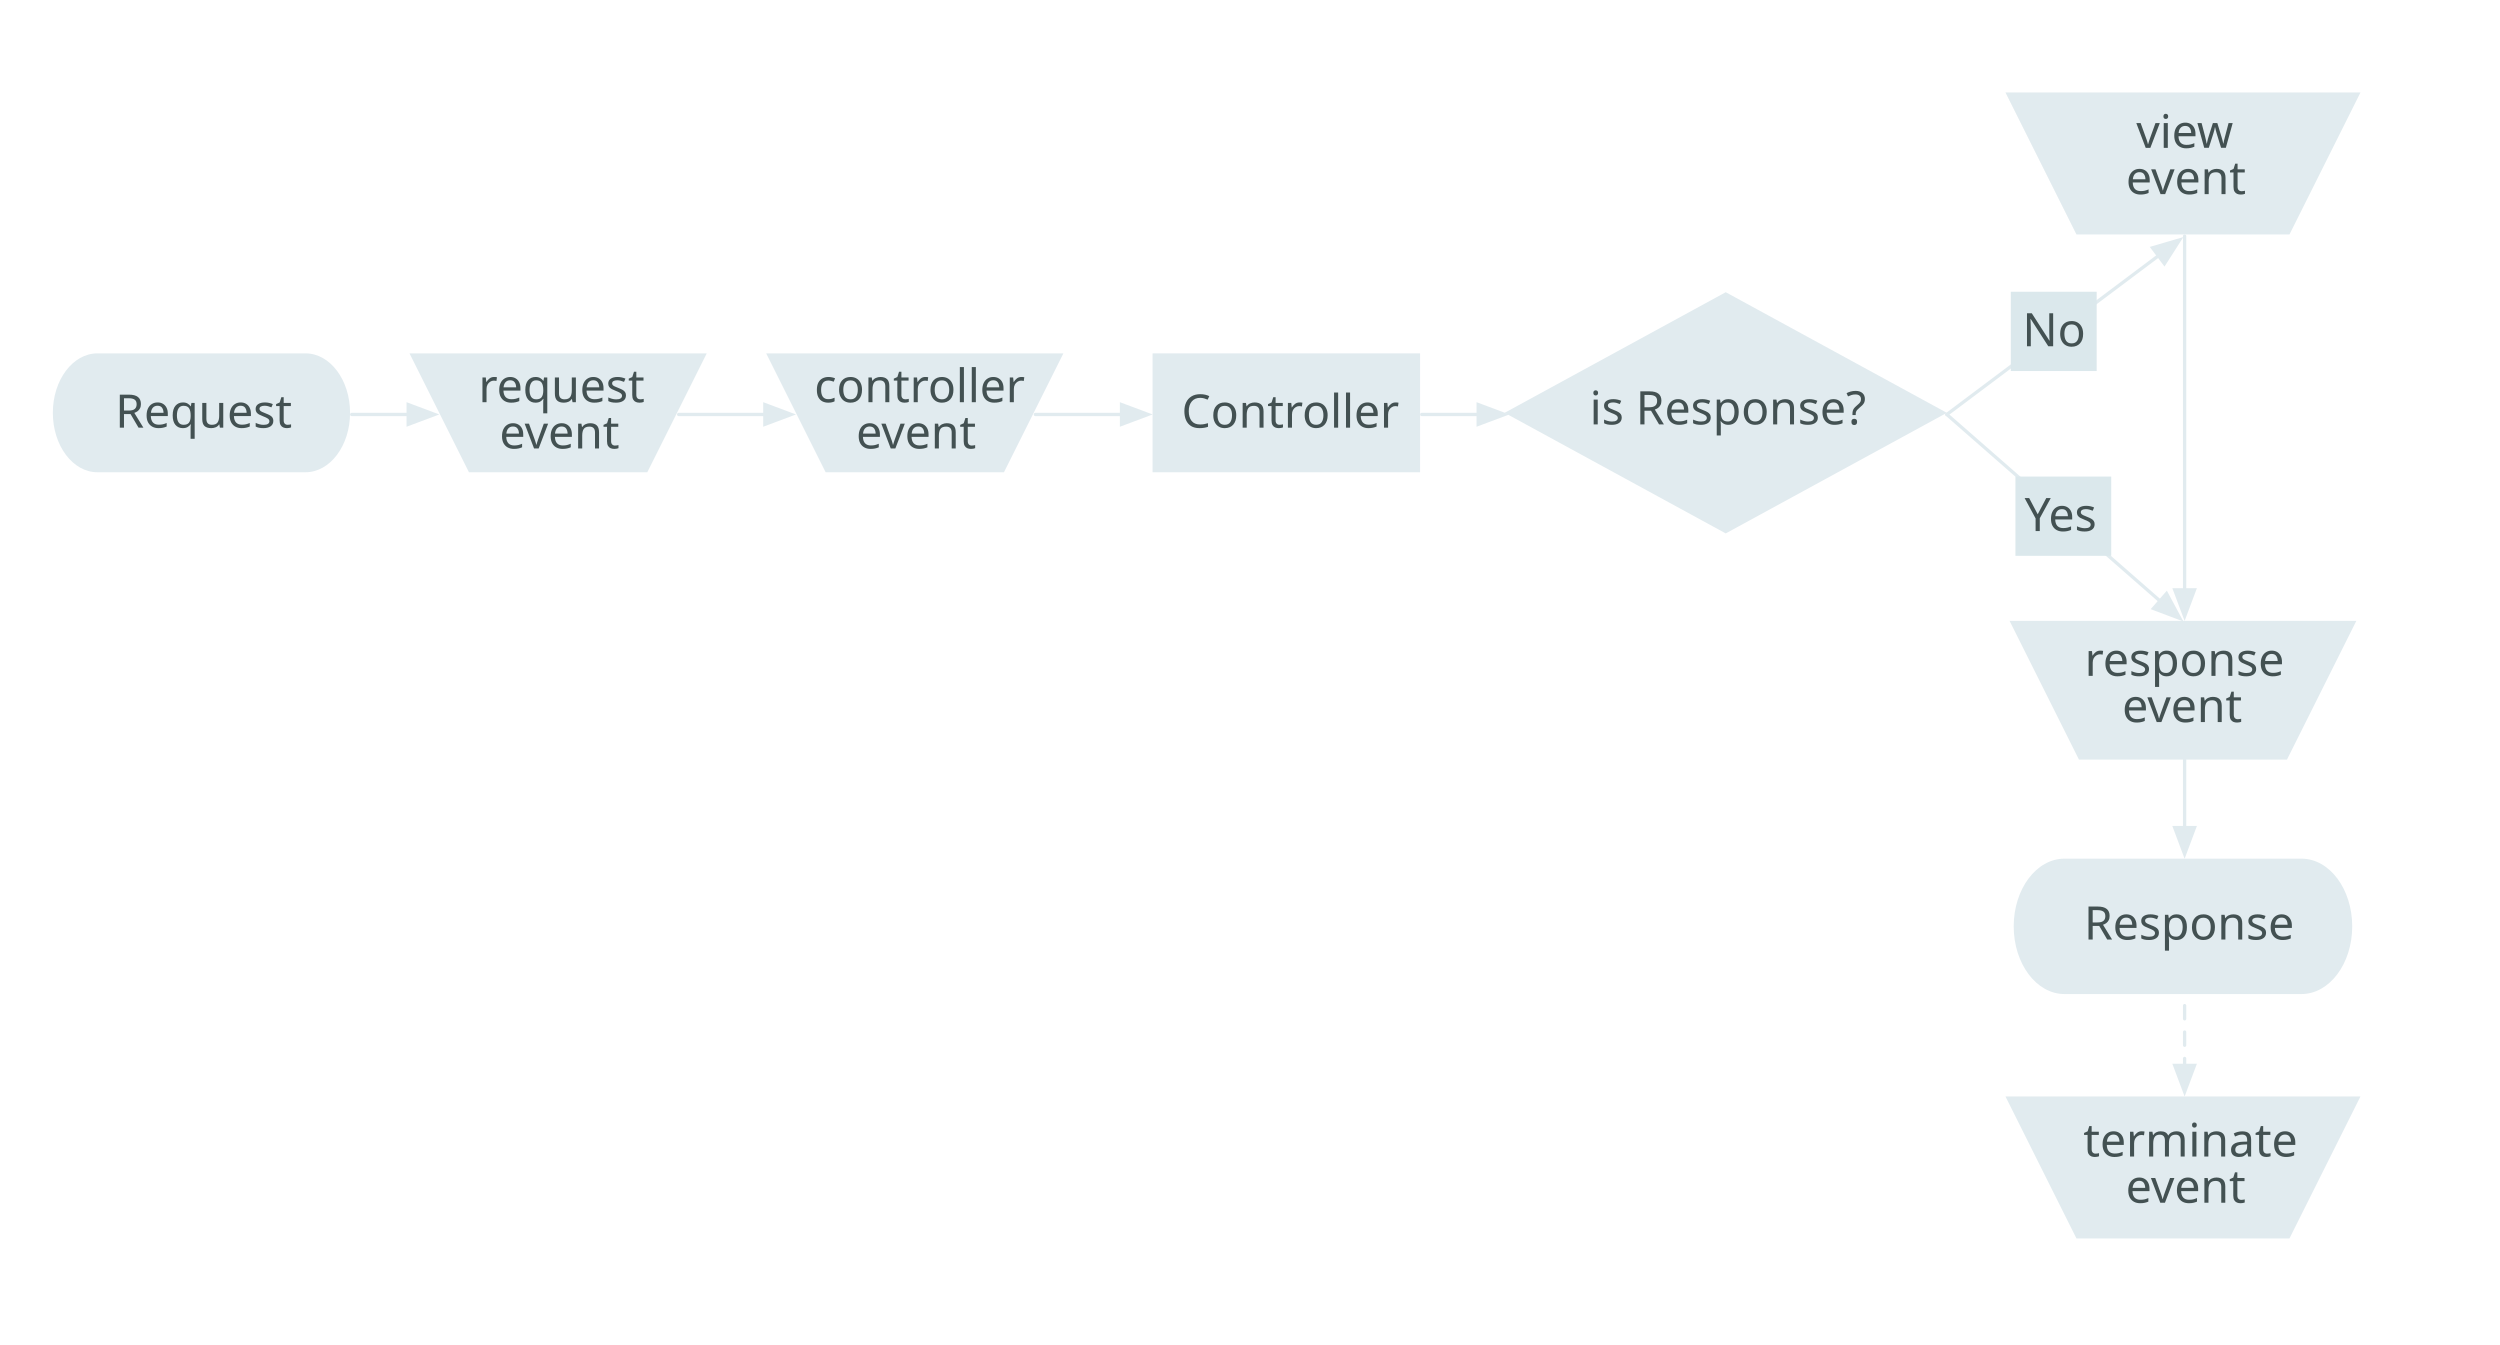
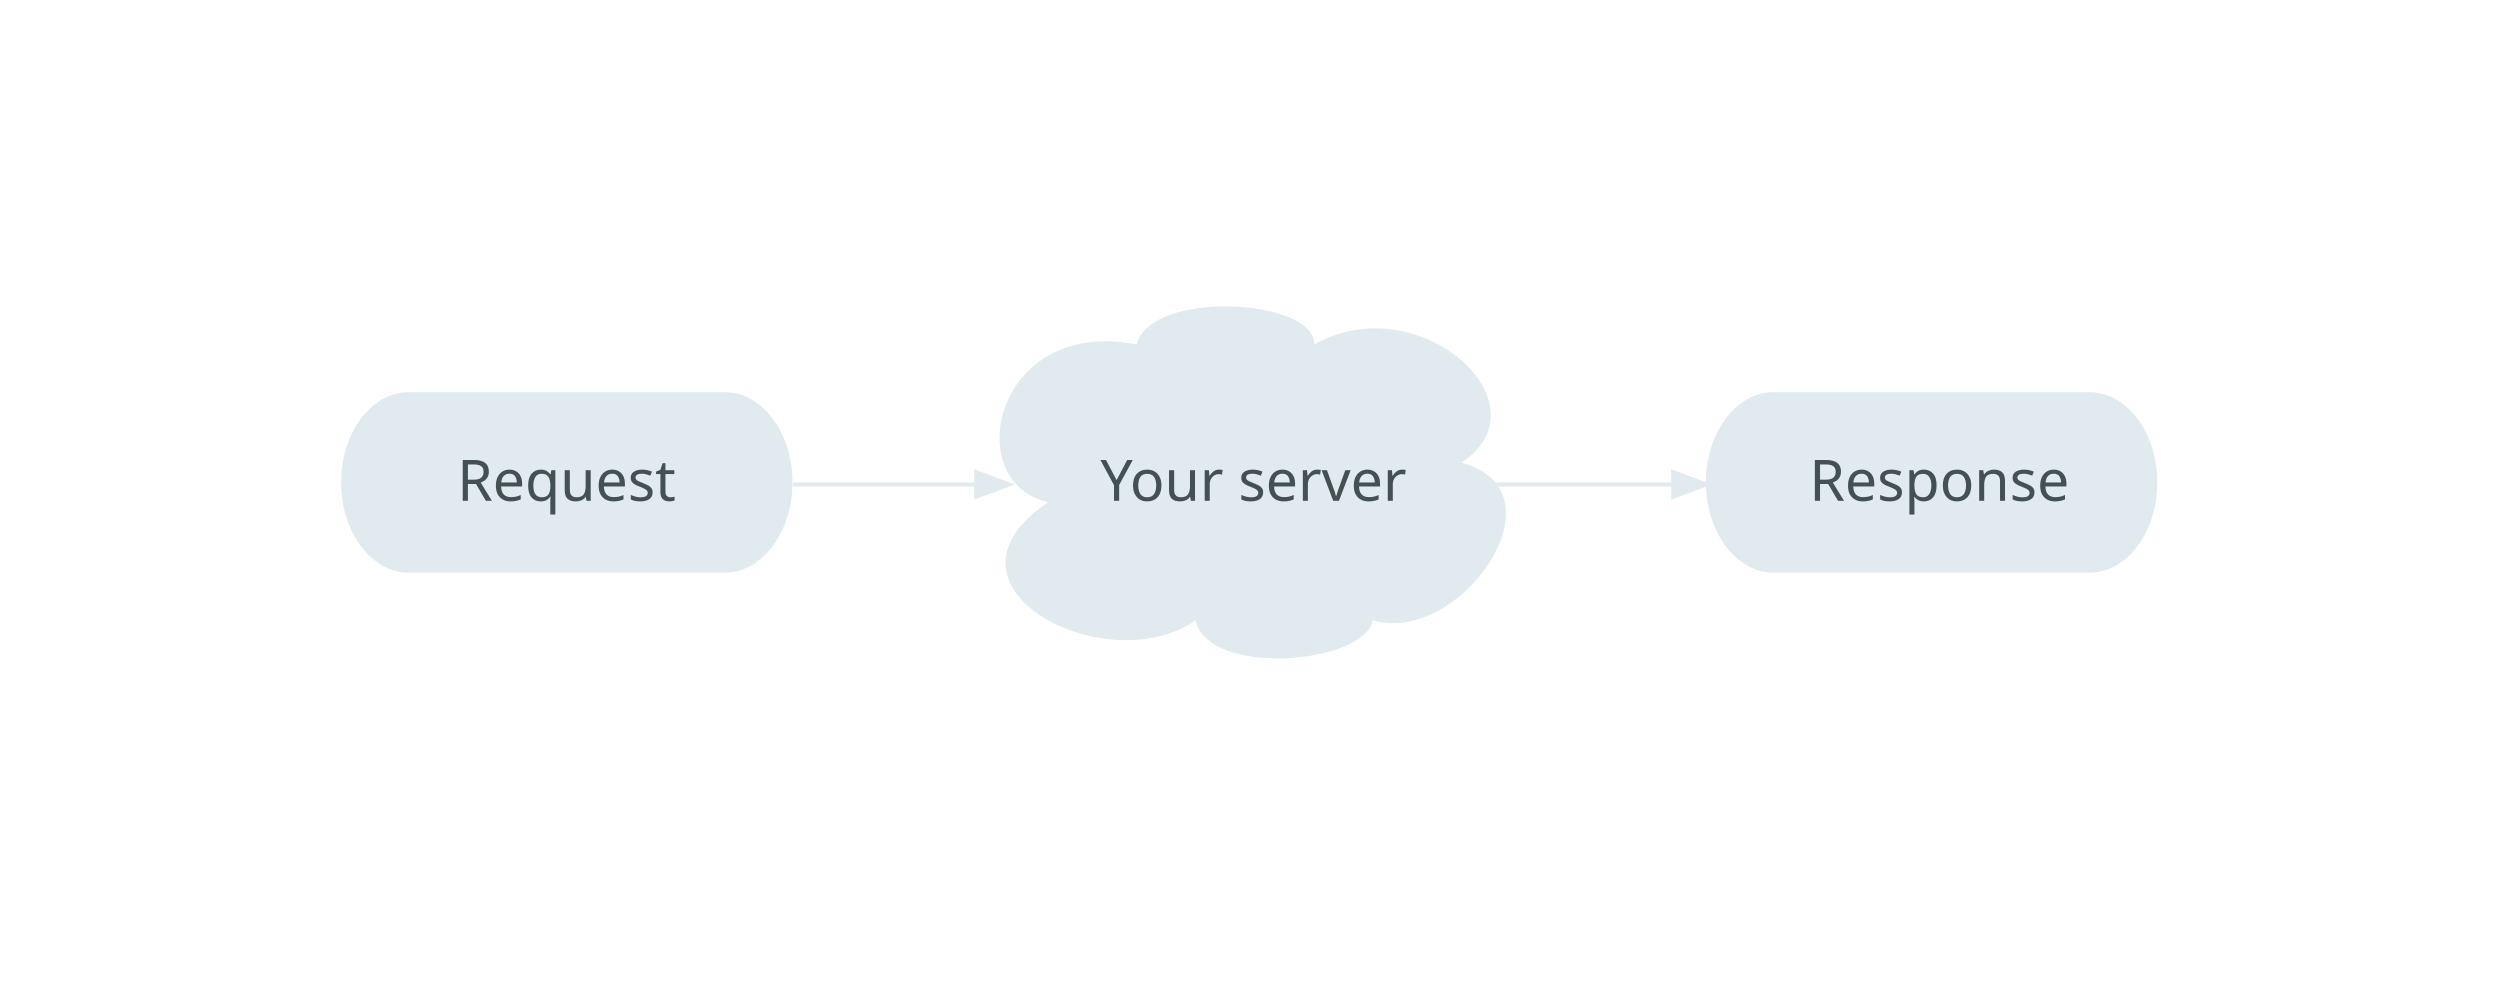
- <svg xmlns="http://www.w3.org/2000/svg" version="1.1" id="Layer_1" x="0px" y="0px" width="757px" height="407px" viewBox="0 0 757 407" enable-background="new 0 0 757 407" xml:space="preserve">
-   <path fill="#E1EBEF" d="M29.5,107h63c7.452,0,13.5,8.064,13.5,18s-6.048,18-13.5,18h-63c-7.452,0-13.5-8.064-13.5-18  S22.048,107,29.5,107" />
-   <text transform="matrix(1 0 0 1 34.9185 129.5)" fill="#435152" font-family="'ProximaNova-Bold'" font-size="14">Request</text>
-   <path fill="#E1EBEF" d="M625.125,260h71.75c8.487,0,15.375,9.185,15.375,20.5s-6.888,20.5-15.375,20.5h-71.75  c-8.487,0-15.375-9.185-15.375-20.5S616.638,260,625.125,260" />
-   <text transform="matrix(1 0 0 1 631.041 284.5)" fill="#435152" font-family="'ProximaNova-Bold'" font-size="14">Response</text>
-   <path fill="#E1EBEF" d="M349,107h81v36h-81V107z M349,107" />
-   <text transform="matrix(1 0 0 1 357.7695 129.5)" fill="#435152" font-family="'ProximaNova-Bold'" font-size="14">Controller</text>
-   <path fill="#E1EBEF" d="M124,107h90l-18,36h-54L124,107z M124,107" />
-   <text transform="matrix(1 0 0 1 144.8994 121.7891)">
-     <tspan x="0" y="0" fill="#435152" font-family="'ProximaNova-Bold'" font-size="14">request</tspan>
-     <tspan x="6.349" y="14" fill="#435152" font-family="'ProximaNova-Bold'" font-size="14">event</tspan>
-   </text>
-   <path fill="#E1EBEF" d="M232,107h90l-18,36h-54L232,107z M232,107" />
-   <text transform="matrix(1 0 0 1 246.5854 121.7891)">
-     <tspan x="0" y="0" fill="#435152" font-family="'ProximaNova-Bold'" font-size="14">controller</tspan>
-     <tspan x="12.663" y="14" fill="#435152" font-family="'ProximaNova-Bold'" font-size="14">event</tspan>
-   </text>
-   <path fill="#E1EBEF" d="M607.25,28h107.5l-21.5,43h-64.5L607.25,28z M607.25,28" />
-   <text transform="matrix(1 0 0 1 646.877 44.7734)">
-     <tspan x="0" y="0" fill="#435152" font-family="'ProximaNova-Bold'" font-size="14">view</tspan>
-     <tspan x="-3.129" y="14" fill="#435152" font-family="'ProximaNova-Bold'" font-size="14">event</tspan>
-   </text>
-   <path fill="#E1EBEF" d="M608.5,188h105l-21,42h-63L608.5,188z M608.5,188" />
-   <text transform="matrix(1 0 0 1 631.251 204.6504)">
-     <tspan x="0" y="0" fill="#435152" font-family="'ProximaNova-Bold'" font-size="14">response</tspan>
-     <tspan x="11.347" y="14" fill="#435152" font-family="'ProximaNova-Bold'" font-size="14">event</tspan>
-   </text>
-   <path fill="#E1EBEF" d="M607.25,332h107.5l-21.5,43h-64.5L607.25,332z M607.25,332" />
-   <text transform="matrix(1 0 0 1 630.8359 350.1953)">
-     <tspan x="0" y="0" fill="#435152" font-family="'ProximaNova-Bold'" font-size="14">terminate</tspan>
-     <tspan x="12.838" y="14" fill="#435152" font-family="'ProximaNova-Bold'" font-size="14">event</tspan>
-   </text>
-   <path fill="#E1EBEF" d="M522.55,88.481L589.5,125l-66.95,36.518L455.6,125L522.55,88.481z M522.55,88.481" />
-   <text transform="matrix(1 0 0 1 481.3691 128.5)" fill="#435152" font-family="'ProximaNova-Bold'" font-size="14">is Response?</text>
-   <line fill="none" stroke="#E1EBEF" stroke-linecap="round" stroke-linejoin="round" stroke-miterlimit="10" x1="106.5" y1="125.5" x2="123.6" y2="125.5" />
-   <path fill="#E1EBEF" d="M131.6,125.5l-8-3v6L131.6,125.5z M131.6,125.5" />
-   <path fill="none" stroke="#E1EBEF" stroke-miterlimit="10" d="M131.6,125.5l-8-3v6L131.6,125.5z M131.6,125.5" />
-   <line fill="none" stroke="#E1EBEF" stroke-linecap="round" stroke-linejoin="round" stroke-miterlimit="10" x1="205.5" y1="125.5" x2="231.6" y2="125.5" />
-   <path fill="#E1EBEF" d="M239.6,125.5l-8-3v6L239.6,125.5z M239.6,125.5" />
-   <path fill="none" stroke="#E1EBEF" stroke-miterlimit="10" d="M239.6,125.5l-8-3v6L239.6,125.5z M239.6,125.5" />
-   <line fill="none" stroke="#E1EBEF" stroke-linecap="round" stroke-linejoin="round" stroke-miterlimit="10" x1="430.5" y1="125.5" x2="447.6" y2="125.5" />
-   <path fill="#E1EBEF" d="M455.6,125.5l-8-3v6L455.6,125.5z M455.6,125.5" />
-   <path fill="none" stroke="#E1EBEF" stroke-miterlimit="10" d="M455.6,125.5l-8-3v6L455.6,125.5z M455.6,125.5" />
-   <line fill="none" stroke="#E1EBEF" stroke-linecap="round" stroke-linejoin="round" stroke-miterlimit="10" x1="589.5" y1="125.5" x2="653.58" y2="77.44" />
-   <path fill="#E1EBEF" d="M659.98,72.64l-8.2,2.4l3.6,4.8L659.98,72.64z M659.98,72.64" />
-   <path fill="none" stroke="#E1EBEF" stroke-miterlimit="10" d="M659.98,72.64l-8.2,2.4l3.6,4.8L659.98,72.64z M659.98,72.64" />
-   <line fill="none" stroke="#E1EBEF" stroke-linecap="round" stroke-linejoin="round" stroke-miterlimit="10" x1="589.5" y1="125.5" x2="654.05" y2="181.981" />
-   <path fill="#E1EBEF" d="M660.07,187.249l-4.045-7.526l-3.951,4.515L660.07,187.249z M660.07,187.249" />
-   <path fill="none" stroke="#E1EBEF" stroke-miterlimit="10" d="M660.07,187.249l-4.045-7.526l-3.951,4.515L660.07,187.249z   M660.07,187.249" />
-   <line fill="none" stroke="#E1EBEF" stroke-linecap="round" stroke-linejoin="round" stroke-miterlimit="10" x1="661.5" y1="71.5" x2="661.5" y2="178.6" />
-   <path fill="#E1EBEF" d="M661.5,186.6l3-8h-6L661.5,186.6z M661.5,186.6" />
-   <path fill="none" stroke="#E1EBEF" stroke-miterlimit="10" d="M661.5,186.6l3-8h-6L661.5,186.6z M661.5,186.6" />
-   <line fill="none" stroke="#E1EBEF" stroke-linecap="round" stroke-linejoin="round" stroke-miterlimit="10" x1="661.5" y1="224.5" x2="661.5" y2="250.6" />
-   <path fill="#E1EBEF" d="M661.5,258.6l3-8h-6L661.5,258.6z M661.5,258.6" />
-   <path fill="none" stroke="#E1EBEF" stroke-miterlimit="10" d="M661.5,258.6l3-8h-6L661.5,258.6z M661.5,258.6" />
-   <line fill="none" stroke="#E1EBEF" stroke-linecap="round" stroke-linejoin="round" stroke-miterlimit="10" x1="313.5" y1="125.5" x2="339.6" y2="125.5" />
-   <path fill="#E1EBEF" d="M347.6,125.5l-8-3v6L347.6,125.5z M347.6,125.5" />
-   <path fill="none" stroke="#E1EBEF" stroke-miterlimit="10" d="M347.6,125.5l-8-3v6L347.6,125.5z M347.6,125.5" />
-   <path fill="#DBE8EC" d="M610.275,144.304h29v24h-29V144.304z M610.275,144.304" />
-   <text transform="matrix(1 0 0 1 613.0508 160.8047)" fill="#435152" font-family="'ProximaNova-Bold'" font-size="14">Yes</text>
-   <path fill="#DBE8EC" d="M608.872,88.346h26v24h-26V88.346z M608.872,88.346" />
-   <text transform="matrix(1 0 0 1 612.4121 104.8516)" fill="#435152" font-family="'ProximaNova-Bold'" font-size="14">No</text>
-   <line fill="none" stroke="#E1EBEF" stroke-linecap="round" stroke-linejoin="round" stroke-miterlimit="10" stroke-dasharray="4,4" x1="661.5" y1="296.5" x2="661.5" y2="322.6" />
-   <path fill="#E1EBEF" d="M661.5,330.6l3-8h-6L661.5,330.6z M661.5,330.6" />
-   <path fill="none" stroke="#E1EBEF" stroke-miterlimit="10" d="M661.5,330.6l3-8h-6L661.5,330.6z M661.5,330.6" />
+ <svg xmlns="http://www.w3.org/2000/svg" version="1.1" id="Layer_1" x="0px" y="0px" width="612px" height="242px" viewBox="0 0 612 242" enable-background="new 0 0 612 242" xml:space="preserve">
+   <path fill="#E1EBEF" d="M100.075,95.996h77.35c9.15,0,16.575,9.901,16.575,22.1c0,12.2-7.425,22.099-16.575,22.099h-77.35  c-9.15,0-16.575-9.899-16.575-22.099C83.5,105.897,90.925,95.996,100.075,95.996" />
+   <path fill="#E1EBEF" d="M434.175,95.996h77.35c9.149,0,16.575,9.901,16.575,22.1c0,12.2-7.426,22.099-16.575,22.099h-77.35  c-9.149,0-16.575-9.899-16.575-22.099C417.6,105.897,425.025,95.996,434.175,95.996" />
+   <text transform="matrix(1 0 0 1 111.9185 122.6035)" fill="#435152" font-family="'ProximaNova-Bold'" font-size="14">Request</text>
+   <g>
+     <text transform="matrix(1 0 0 1 442.9199 122.6035)" fill="#435152" font-family="'ProximaNova-Bold'" font-size="14">Response</text>
+   </g>
+   <path fill="#E1EBEF" d="M256.6,122.93c-21.819-4.833-13.118-45.527,21.688-38.583c3.229-13.535,43.704-11.338,43.438,0  c25.38-14.502,57.812,14.415,36.059,28.916c26.104,7.031-0.33,44.912-21.753,38.583c-1.715,10.547-40.013,14.238-43.374,0  C270.971,167.051,225.751,143.672,256.6,122.93L256.6,122.93z" />
+   <g>
+     <text transform="matrix(1 0 0 1 269.377 122.6035)" fill="#435152" font-family="'ProximaNova-Bold'" font-size="14">Your server</text>
+   </g>
+   <line fill="none" stroke="#E1EBEF" stroke-linecap="round" stroke-linejoin="round" stroke-miterlimit="10" x1="194.5" y1="118.596" x2="238.966" y2="118.596" />
+   <path fill="#E1EBEF" d="M246.966,118.596l-8-3v6L246.966,118.596z" />
+   <path fill="none" stroke="#E1EBEF" stroke-miterlimit="10" d="M246.966,118.596l-8-3v6L246.966,118.596z" />
+   <line fill="none" stroke="#E1EBEF" stroke-linecap="round" stroke-linejoin="round" stroke-miterlimit="10" x1="366.549" y1="118.596" x2="409.6" y2="118.596" />
+   <path fill="#E1EBEF" d="M417.6,118.596l-8-3v6L417.6,118.596z" />
+   <path fill="none" stroke="#E1EBEF" stroke-miterlimit="10" d="M417.6,118.596l-8-3v6L417.6,118.596z" />
</svg>
